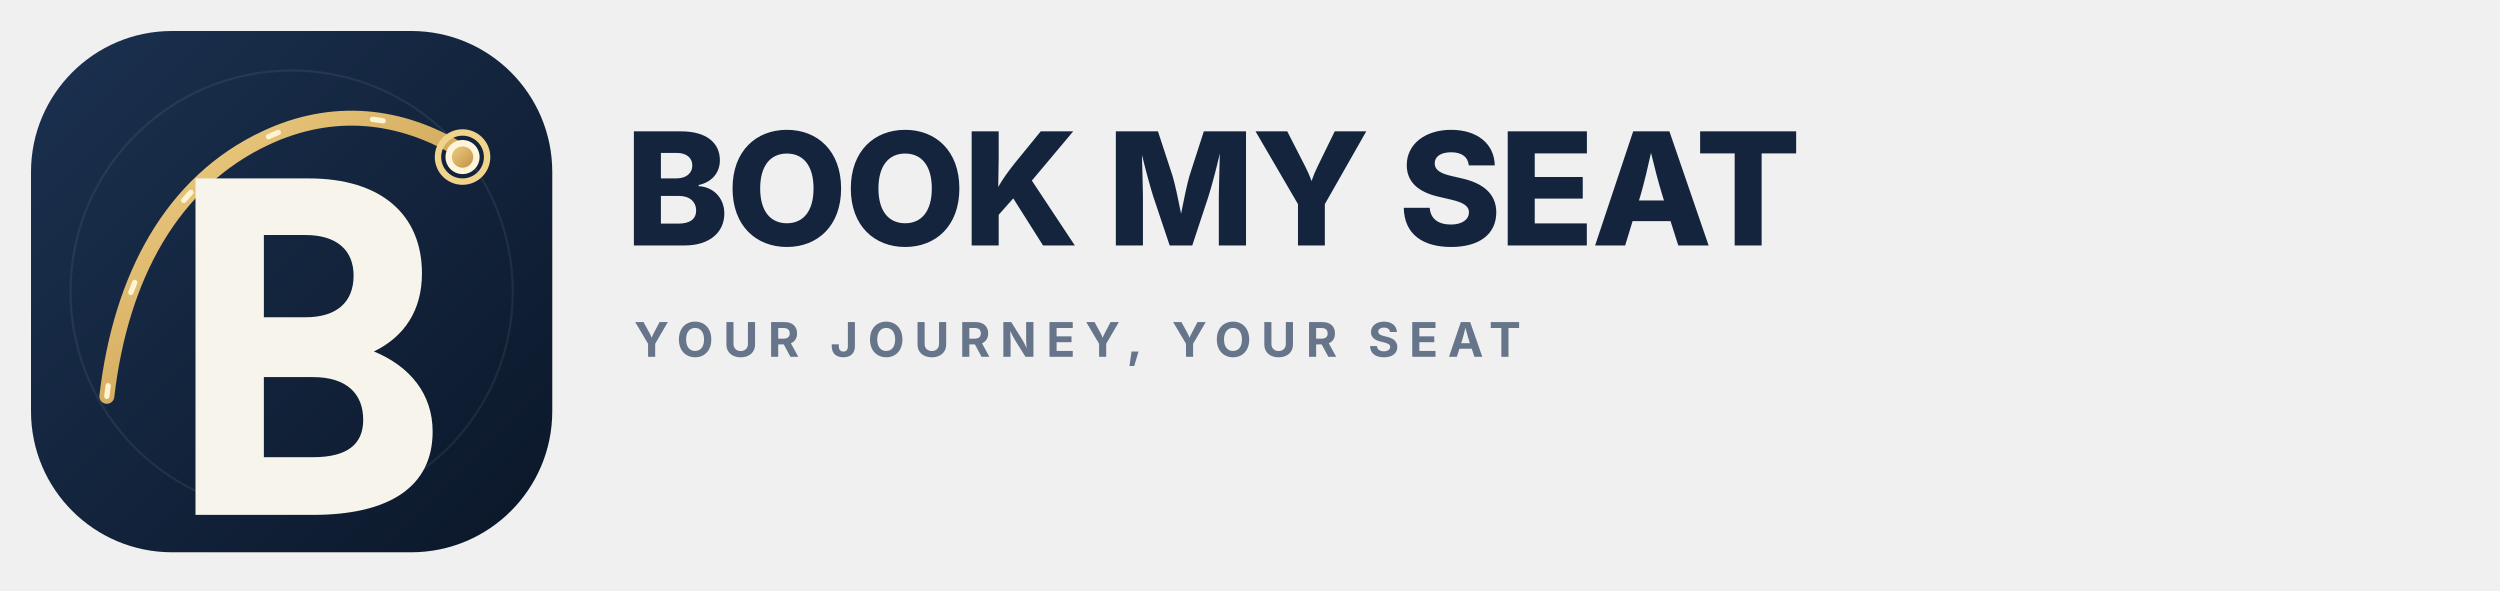
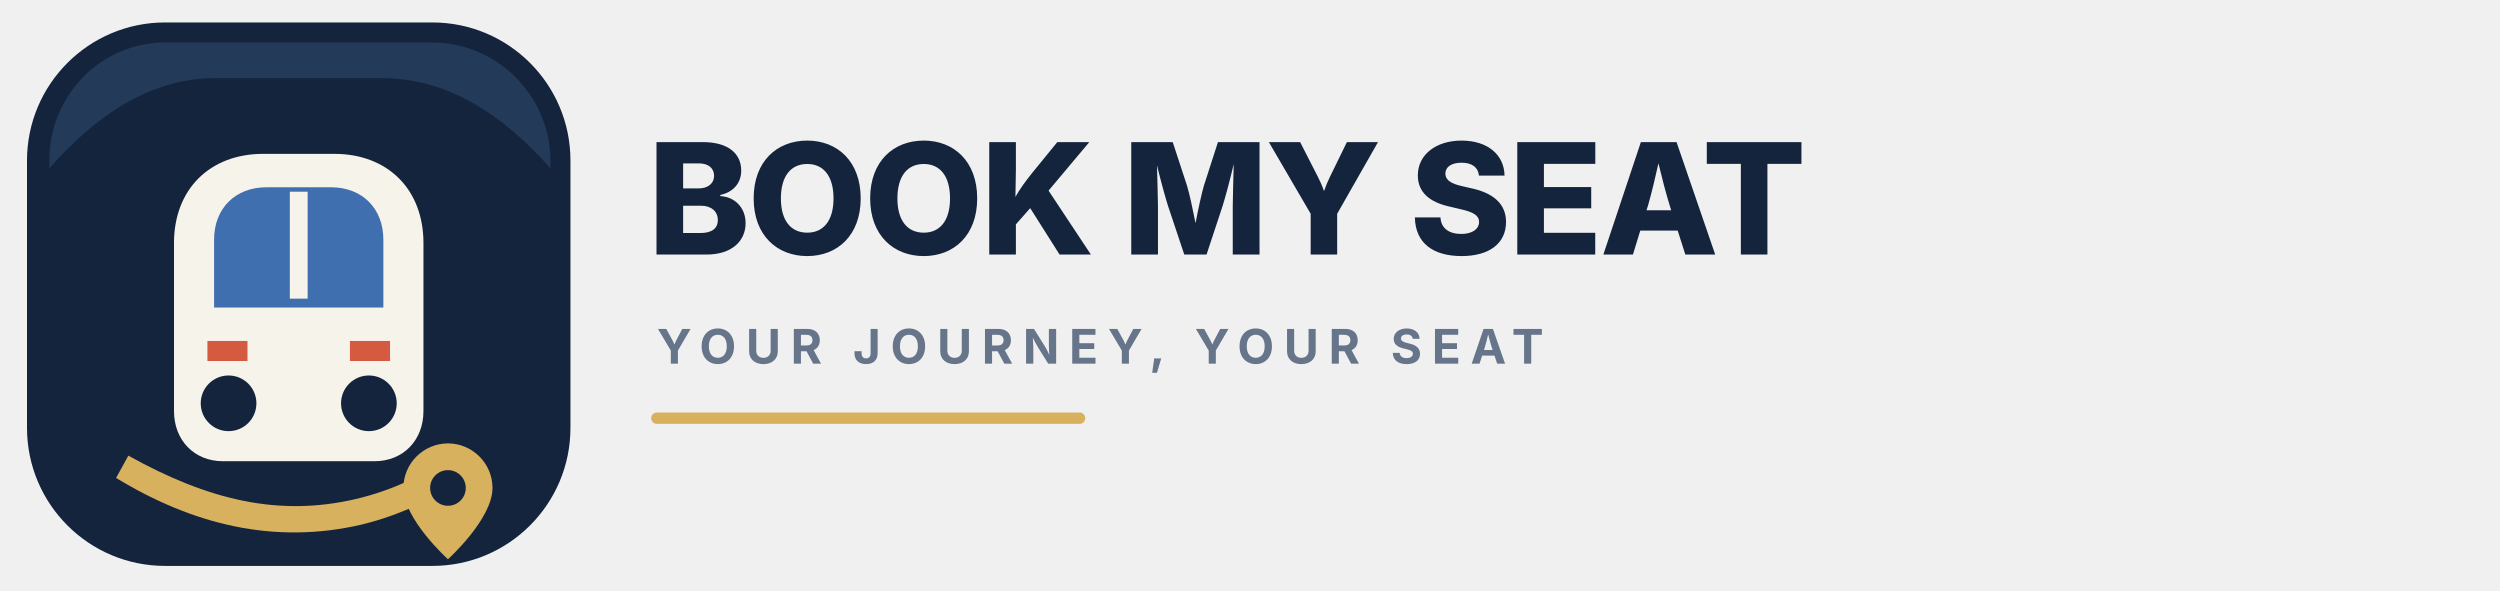
<svg xmlns="http://www.w3.org/2000/svg" viewBox="0 0 1100 260" role="img" aria-labelledby="title desc">
-   <defs>
-     <linearGradient id="navy" x1="0" y1="0" x2="1" y2="1">
-       <stop stop-color="#1b3150" />
-       <stop offset="1" stop-color="#0b1729" />
-     </linearGradient>
-     <linearGradient id="gold" x1="0" y1="0" x2="1" y2="1">
-       <stop stop-color="#f1d48c" />
-       <stop offset="1" stop-color="#bd8a38" />
-     </linearGradient>
-   </defs>
-   <style>
-     .route-mover{animation:route-travel 3.6s linear infinite}
-     .destination-pulse{transform-box:fill-box;transform-origin:center;animation:destination-pulse 2.5s ease-out infinite}
-     @keyframes route-travel{to{stroke-dashoffset:-100}}
-     @keyframes destination-pulse{0%{opacity:.75;transform:scale(.72)}100%{opacity:0;transform:scale(1.65)}}
-     @media (prefers-reduced-motion:reduce){.route-mover,.destination-pulse{animation:none;display:none}}
-   </style>
-   <g transform="translate(8 8) scale(.47)">
-     <rect x="12" y="12" width="488" height="488" rx="132" fill="url(#navy)" />
-     <circle cx="256" cy="256" r="207" fill="none" stroke="#fff" stroke-opacity=".07" stroke-width="2" />
-     <path d="M83 354C96 242 144 153 232 112c62-29 126-23 184 13" fill="none" stroke="url(#gold)" stroke-width="14" stroke-linecap="round" />
-     <path class="route-mover" pathLength="100" d="M83 354C96 242 144 153 232 112c62-29 126-23 184 13" fill="none" stroke="#fff4d2" stroke-width="5" stroke-linecap="round" stroke-dasharray="10 90" />
-     <circle class="destination-pulse" cx="416" cy="130" r="23" fill="none" stroke="#f1d48c" stroke-width="6" />
-     <circle cx="416" cy="130" r="13" fill="url(#gold)" stroke="#fff5dc" stroke-width="6" />
-     <path fill="#f7f4ec" fill-rule="evenodd" d="M166 150h106c68 0 106 34 106 89 0 34-16 59-45 73 34 14 55 40 55 75 0 52-41 78-112 78H166V150zm64 53v77h39c29 0 45-14 45-39 0-24-16-38-45-38h-39zm0 133v75h46c32 0 47-12 47-35 0-24-15-40-47-40h-46z" />
+   <g transform="translate(6 4) scale(.49)">
+     <rect x="12" y="12" width="488" height="488" rx="124" fill="#14243D" />
+     <path d="M136 30h240c58 0 106 48 106 106v7C438 93 388 62 331 62H181C125 62 76 93 32 143v-7C32 78 78 30 136 30Z" fill="#243A59" />
+     <path d="M144 361V210c0-48 32-80 80-80h64c48 0 80 32 80 80v151c0 26-18 45-44 45H188c-26 0-44-19-44-45Z" fill="#F6F3EB" />
+     <path d="M180 207c0-28 19-47 47-47h58c28 0 47 19 47 47v61H180v-61Z" fill="#3F6FAF" />
+     <path d="M248 164h16v96h-16z" fill="#F6F3EB" />
+     <path d="M174 298h36v18h-36zM302 298h36v18h-36z" fill="#D45B42" />
+     <path d="M168 354a25 25 0 1 0 50 0a25 25 0 1 0-50 0zM294 354a25 25 0 1 0 50 0a25 25 0 1 0-50 0z" fill="#14243D" />
+     <path d="M92 421c69 42 142 60 220 42c37-9 70-25 100-48l-13-18c-29 21-58 35-92 43c-69 16-132 1-204-39z" fill="#D8B15F" />
+     <path d="M390 390c-22 0-40 18-40 40c0 28 40 64 40 64s40-36 40-64c0-22-18-40-40-40z" fill="#D8B15F" />
+     <circle cx="390" cy="430" r="16" fill="#14243D" />
  </g>
-   <text x="275" y="108" fill="#14243d" font-family="Inter, Montserrat, Arial, sans-serif" font-size="69" font-weight="800" letter-spacing="-1.3">BOOK MY SEAT</text>
-   <text x="279" y="157" fill="#66758a" font-family="Inter, Montserrat, Arial, sans-serif" font-size="21" font-weight="700" letter-spacing="4.3">YOUR JOURNEY, YOUR SEAT</text>
-   <path d="M279 180h186" stroke="url(#gold)" stroke-width="5" stroke-linecap="round" />
+   <text x="285" y="112" fill="#14243D" font-family="Inter, Montserrat, Arial, sans-serif" font-size="68" font-weight="800" letter-spacing="-1.3">BOOK MY SEAT</text>
+   <text x="289" y="160" fill="#66758A" font-family="Inter, Montserrat, Arial, sans-serif" font-size="21" font-weight="700" letter-spacing="4.3">YOUR JOURNEY, YOUR SEAT</text>
+   <path d="M289 184h186" stroke="#D8B15F" stroke-width="5" stroke-linecap="round" />
</svg>
